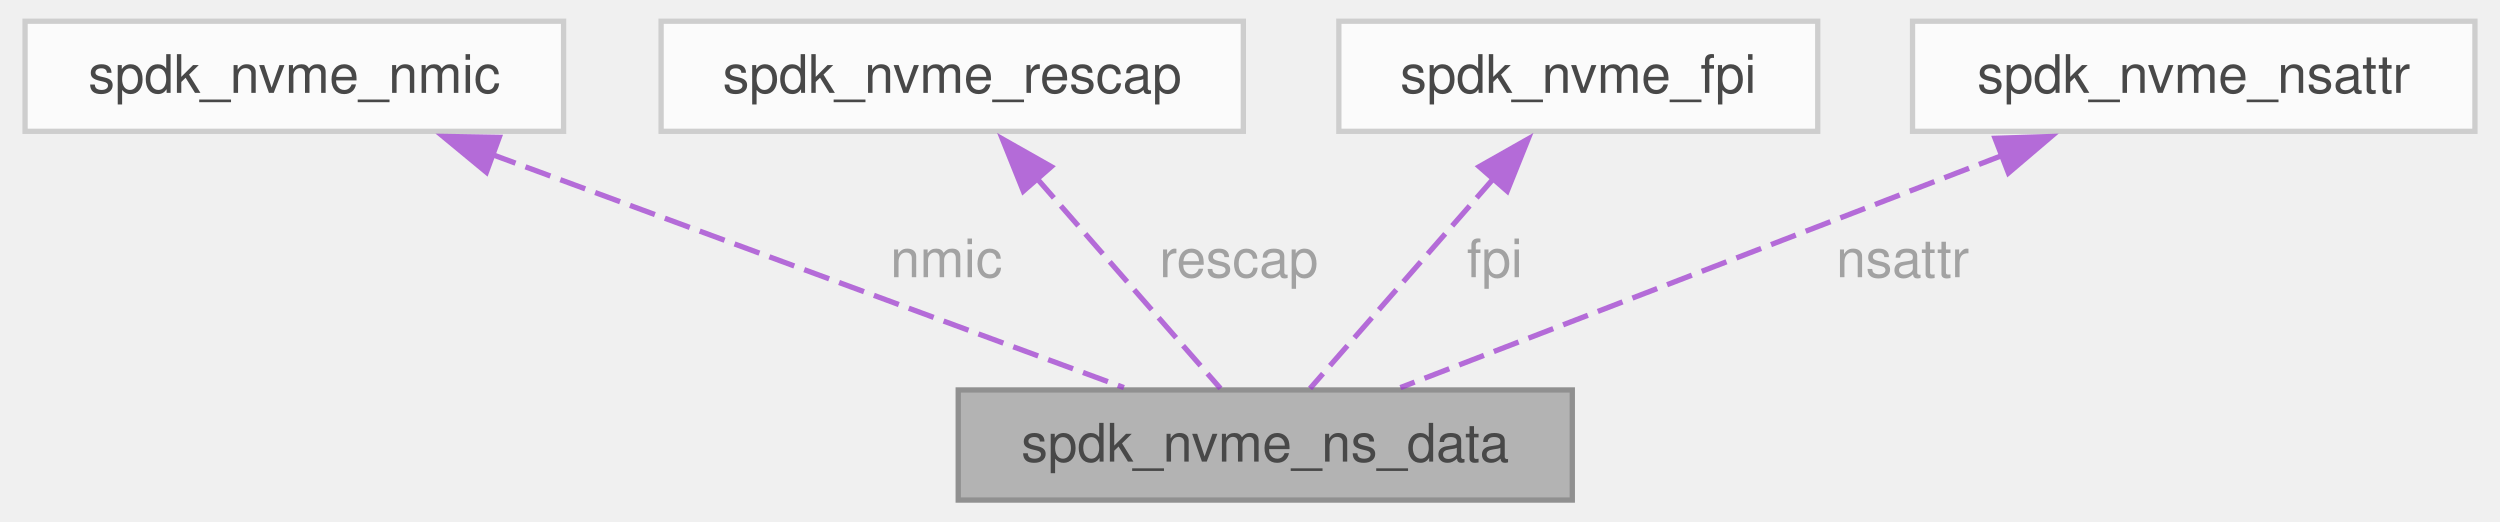
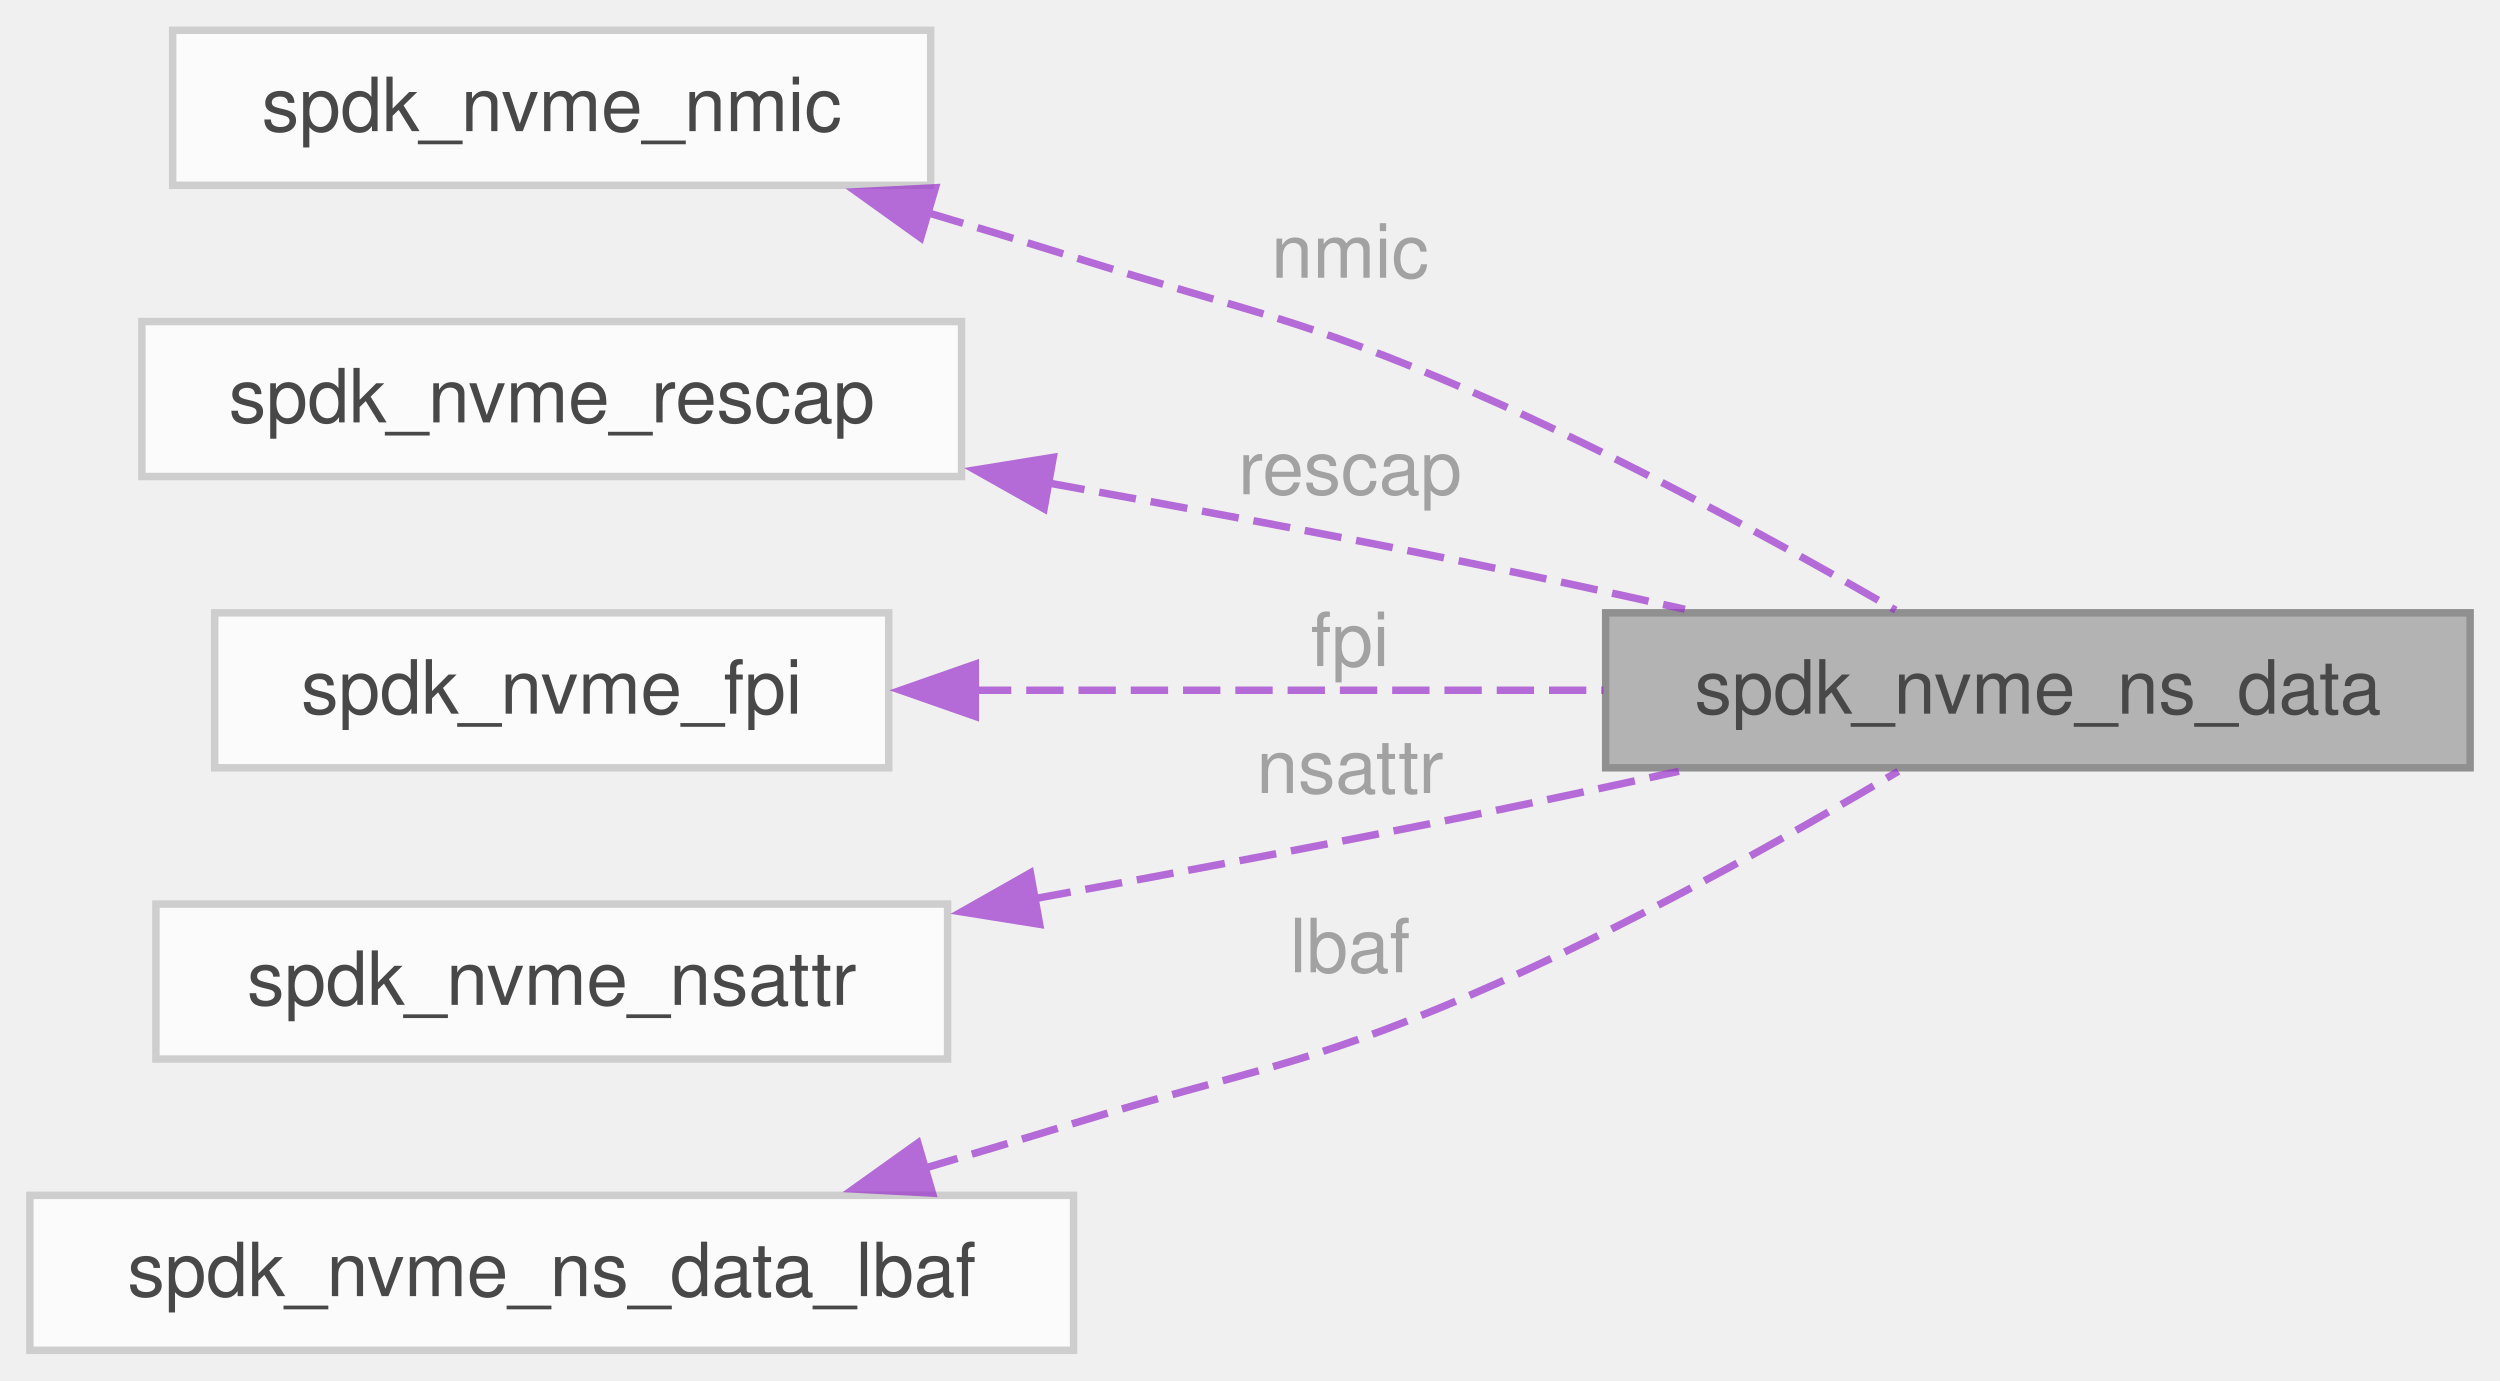
- <svg xmlns="http://www.w3.org/2000/svg" xmlns:xlink="http://www.w3.org/1999/xlink" width="470pt" height="98pt" viewBox="0.00 0.00 469.75 98.25">
+ <svg xmlns="http://www.w3.org/2000/svg" xmlns:xlink="http://www.w3.org/1999/xlink" width="335pt" height="185pt" viewBox="0.00 0.00 334.75 184.75">
  <svg id="main" version="1.1" xml:space="preserve">
    <style type="text/css">
.node, .edge {opacity: 0.7;}
.node.selected, .edge.selected {opacity: 1;}
.edge:hover path { stroke: red; }
.edge:hover polygon { stroke: red; fill: red; }
</style>
    <svg id="graph" class="graph">
-       <g id="graph0" class="graph" transform="scale(1 1) rotate(0) translate(4 94.25)">
+       <g id="graph0" class="graph" transform="scale(1 1) rotate(0) translate(4 180.75)">
        <g id="Node000001" class="node">
          <g id="a_Node000001">
-             <a xlink:title=" ">
-               <polygon fill="#999999" stroke="#666666" points="291.62,-20.75 175.88,-20.75 175.88,0 291.62,0 291.62,-20.75" />
-               <text text-anchor="middle" x="233.75" y="-7.25" font-family="Helvetica,sans-Serif" font-size="10.00">spdk_nvme_ns_data</text>
+             <a xlink:title="Both spdk_nvme_ns_data_head and spdk_nvme_ns_data must be in sync.">
+               <polygon fill="#999999" stroke="#666666" points="326.75,-98.75 211,-98.75 211,-78 326.75,-78 326.75,-98.75" />
+               <text text-anchor="middle" x="268.88" y="-85.25" font-family="Helvetica,sans-Serif" font-size="10.00">spdk_nvme_ns_data</text>
            </a>
          </g>
        </g>
        <g id="Node000002" class="node">
          <g id="a_Node000002">
            <a xlink:href="structspdk__nvme__nmic.html" target="_top" xlink:title=" ">
-               <polygon fill="white" stroke="#bfbfbf" points="101.5,-90.25 0,-90.25 0,-69.5 101.5,-69.5 101.5,-90.25" />
-               <text text-anchor="middle" x="50.75" y="-76.75" font-family="Helvetica,sans-Serif" font-size="10.00">spdk_nvme_nmic</text>
+               <polygon fill="white" stroke="#bfbfbf" points="120.62,-176.75 19.12,-176.75 19.12,-156 120.62,-156 120.62,-176.75" />
+               <text text-anchor="middle" x="69.88" y="-163.25" font-family="Helvetica,sans-Serif" font-size="10.00">spdk_nvme_nmic</text>
            </a>
          </g>
        </g>
        <g id="edge1_Node000001_Node000002" class="edge">
          <g id="a_edge1_Node000001_Node000002">
            <a xlink:title=" ">
-               <path fill="none" stroke="#9a32cd" stroke-dasharray="5,2" d="M87.75,-65.23C123.14,-52.17 175.65,-32.8 207.11,-21.2" />
-               <polygon fill="#9a32cd" stroke="#9a32cd" points="86.95,-61.79 78.78,-68.54 89.37,-68.36 86.95,-61.79" />
+               <path fill="none" stroke="#9a32cd" stroke-dasharray="5,2" d="M120.18,-152.34C126.77,-150.38 133.43,-148.36 139.75,-146.38 163.58,-138.89 170.07,-138.29 193,-128.38 213.02,-119.71 234.92,-107.7 249.83,-99.1" />
+               <polygon fill="#9a32cd" stroke="#9a32cd" points="119.28,-148.96 110.67,-155.13 121.25,-155.67 119.28,-148.96" />
            </a>
          </g>
-           <text text-anchor="middle" x="172.25" y="-42" font-family="Helvetica,sans-Serif" font-size="10.00" fill="grey"> nmic</text>
+           <text text-anchor="middle" x="175.38" y="-143.62" font-family="Helvetica,sans-Serif" font-size="10.00" fill="grey"> nmic</text>
        </g>
        <g id="Node000003" class="node">
          <g id="a_Node000003">
            <a xlink:href="structspdk__nvme__rescap.html" target="_top" xlink:title=" ">
-               <polygon fill="white" stroke="#bfbfbf" points="229.62,-90.25 119.88,-90.25 119.88,-69.5 229.62,-69.5 229.62,-90.25" />
-               <text text-anchor="middle" x="174.75" y="-76.75" font-family="Helvetica,sans-Serif" font-size="10.00">spdk_nvme_rescap</text>
+               <polygon fill="white" stroke="#bfbfbf" points="124.75,-137.75 15,-137.75 15,-117 124.75,-117 124.75,-137.75" />
+               <text text-anchor="middle" x="69.88" y="-124.25" font-family="Helvetica,sans-Serif" font-size="10.00">spdk_nvme_rescap</text>
            </a>
          </g>
        </g>
        <g id="edge2_Node000001_Node000003" class="edge">
          <g id="a_edge2_Node000001_Node000003">
            <a xlink:title=" ">
-               <path fill="none" stroke="#9a32cd" stroke-dasharray="5,2" d="M190.62,-60.72C201.79,-47.94 216.29,-31.35 225.31,-21.03" />
-               <polygon fill="#9a32cd" stroke="#9a32cd" points="188.15,-58.23 184.2,-68.06 193.42,-62.84 188.15,-58.23" />
+               <path fill="none" stroke="#9a32cd" stroke-dasharray="5,2" d="M136.29,-116.15C154.67,-112.85 174.64,-109.11 193,-105.38 202.27,-103.49 212.16,-101.34 221.61,-99.22" />
+               <polygon fill="#9a32cd" stroke="#9a32cd" points="135.8,-112.68 126.57,-117.88 137.03,-119.57 135.8,-112.68" />
            </a>
          </g>
-           <text text-anchor="middle" x="227.38" y="-42" font-family="Helvetica,sans-Serif" font-size="10.00" fill="grey"> rescap</text>
+           <text text-anchor="middle" x="175.38" y="-114.62" font-family="Helvetica,sans-Serif" font-size="10.00" fill="grey"> rescap</text>
        </g>
        <g id="Node000004" class="node">
          <g id="a_Node000004">
            <a xlink:href="structspdk__nvme__fpi.html" target="_top" xlink:title=" ">
-               <polygon fill="white" stroke="#bfbfbf" points="337.88,-90.25 247.62,-90.25 247.62,-69.5 337.88,-69.5 337.88,-90.25" />
-               <text text-anchor="middle" x="292.75" y="-76.75" font-family="Helvetica,sans-Serif" font-size="10.00">spdk_nvme_fpi</text>
+               <polygon fill="white" stroke="#bfbfbf" points="115,-98.75 24.75,-98.75 24.75,-78 115,-78 115,-98.75" />
+               <text text-anchor="middle" x="69.88" y="-85.25" font-family="Helvetica,sans-Serif" font-size="10.00">spdk_nvme_fpi</text>
            </a>
          </g>
        </g>
        <g id="edge3_Node000001_Node000004" class="edge">
          <g id="a_edge3_Node000001_Node000004">
            <a xlink:title=" ">
-               <path fill="none" stroke="#9a32cd" stroke-dasharray="5,2" d="M276.88,-60.72C265.71,-47.94 251.21,-31.35 242.19,-21.03" />
-               <polygon fill="#9a32cd" stroke="#9a32cd" points="274.08,-62.84 283.3,-68.06 279.35,-58.23 274.08,-62.84" />
+               <path fill="none" stroke="#9a32cd" stroke-dasharray="5,2" d="M126.41,-88.38C152.74,-88.38 184.17,-88.38 210.71,-88.38" />
+               <polygon fill="#9a32cd" stroke="#9a32cd" points="126.6,-84.88 116.6,-88.38 126.6,-91.88 126.6,-84.88" />
            </a>
          </g>
-           <text text-anchor="middle" x="275.62" y="-42" font-family="Helvetica,sans-Serif" font-size="10.00" fill="grey"> fpi</text>
+           <text text-anchor="middle" x="175.38" y="-91.62" font-family="Helvetica,sans-Serif" font-size="10.00" fill="grey"> fpi</text>
        </g>
        <g id="Node000005" class="node">
          <g id="a_Node000005">
            <a xlink:href="structspdk__nvme__nsattr.html" target="_top" xlink:title=" ">
-               <polygon fill="white" stroke="#bfbfbf" points="461.75,-90.25 355.75,-90.25 355.75,-69.5 461.75,-69.5 461.75,-90.25" />
-               <text text-anchor="middle" x="408.75" y="-76.75" font-family="Helvetica,sans-Serif" font-size="10.00">spdk_nvme_nsattr</text>
+               <polygon fill="white" stroke="#bfbfbf" points="122.88,-59.75 16.88,-59.75 16.88,-39 122.88,-39 122.88,-59.75" />
+               <text text-anchor="middle" x="69.88" y="-46.25" font-family="Helvetica,sans-Serif" font-size="10.00">spdk_nvme_nsattr</text>
            </a>
          </g>
        </g>
        <g id="edge4_Node000001_Node000005" class="edge">
          <g id="a_edge4_Node000001_Node000005">
            <a xlink:title=" ">
-               <path fill="none" stroke="#9a32cd" stroke-dasharray="5,2" d="M372.93,-65.06C339.09,-52.01 289.18,-32.75 259.23,-21.2" />
-               <polygon fill="#9a32cd" stroke="#9a32cd" points="371.3,-68.18 381.89,-68.52 373.82,-61.65 371.3,-68.18" />
+               <path fill="none" stroke="#9a32cd" stroke-dasharray="5,2" d="M134.44,-60.46C153.32,-63.89 174.02,-67.77 193,-71.62 202.01,-73.45 211.6,-75.51 220.81,-77.54" />
+               <polygon fill="#9a32cd" stroke="#9a32cd" points="135.21,-57.04 124.75,-58.71 133.97,-63.93 135.21,-57.04" />
            </a>
          </g>
-           <text text-anchor="middle" x="352.5" y="-42" font-family="Helvetica,sans-Serif" font-size="10.00" fill="grey"> nsattr</text>
+           <text text-anchor="middle" x="175.38" y="-74.62" font-family="Helvetica,sans-Serif" font-size="10.00" fill="grey"> nsattr</text>
+         </g>
+         <g id="Node000006" class="node">
+           <g id="a_Node000006">
+             <a xlink:href="structspdk__nvme__ns__data__lbaf.html" target="_top" xlink:title=" ">
+               <polygon fill="white" stroke="#bfbfbf" points="139.75,-20.75 0,-20.75 0,0 139.75,0 139.75,-20.75" />
+               <text text-anchor="middle" x="69.88" y="-7.25" font-family="Helvetica,sans-Serif" font-size="10.00">spdk_nvme_ns_data_lbaf</text>
+             </a>
+           </g>
+         </g>
+         <g id="edge5_Node000001_Node000006" class="edge">
+           <g id="a_edge5_Node000001_Node000006">
+             <a xlink:title=" ">
+               <path fill="none" stroke="#9a32cd" stroke-dasharray="5,2" d="M119.42,-24.27C126.26,-26.29 133.19,-28.36 139.75,-30.38 163.53,-37.68 170.14,-37.8 193,-47.62 213.26,-56.33 235.3,-68.71 250.19,-77.53" />
+               <polygon fill="#9a32cd" stroke="#9a32cd" points="120.86,-21.04 110.28,-21.6 118.9,-27.76 120.86,-21.04" />
+             </a>
+           </g>
+           <text text-anchor="middle" x="175.38" y="-50.62" font-family="Helvetica,sans-Serif" font-size="10.00" fill="grey"> lbaf</text>
        </g>
      </g>
    </svg>
  </svg>
  <style type="text/css">

[data-mouse-over-selected='false'] { opacity: 0.7; }
[data-mouse-over-selected='true']  { opacity: 1.0; }

</style>
</svg>
